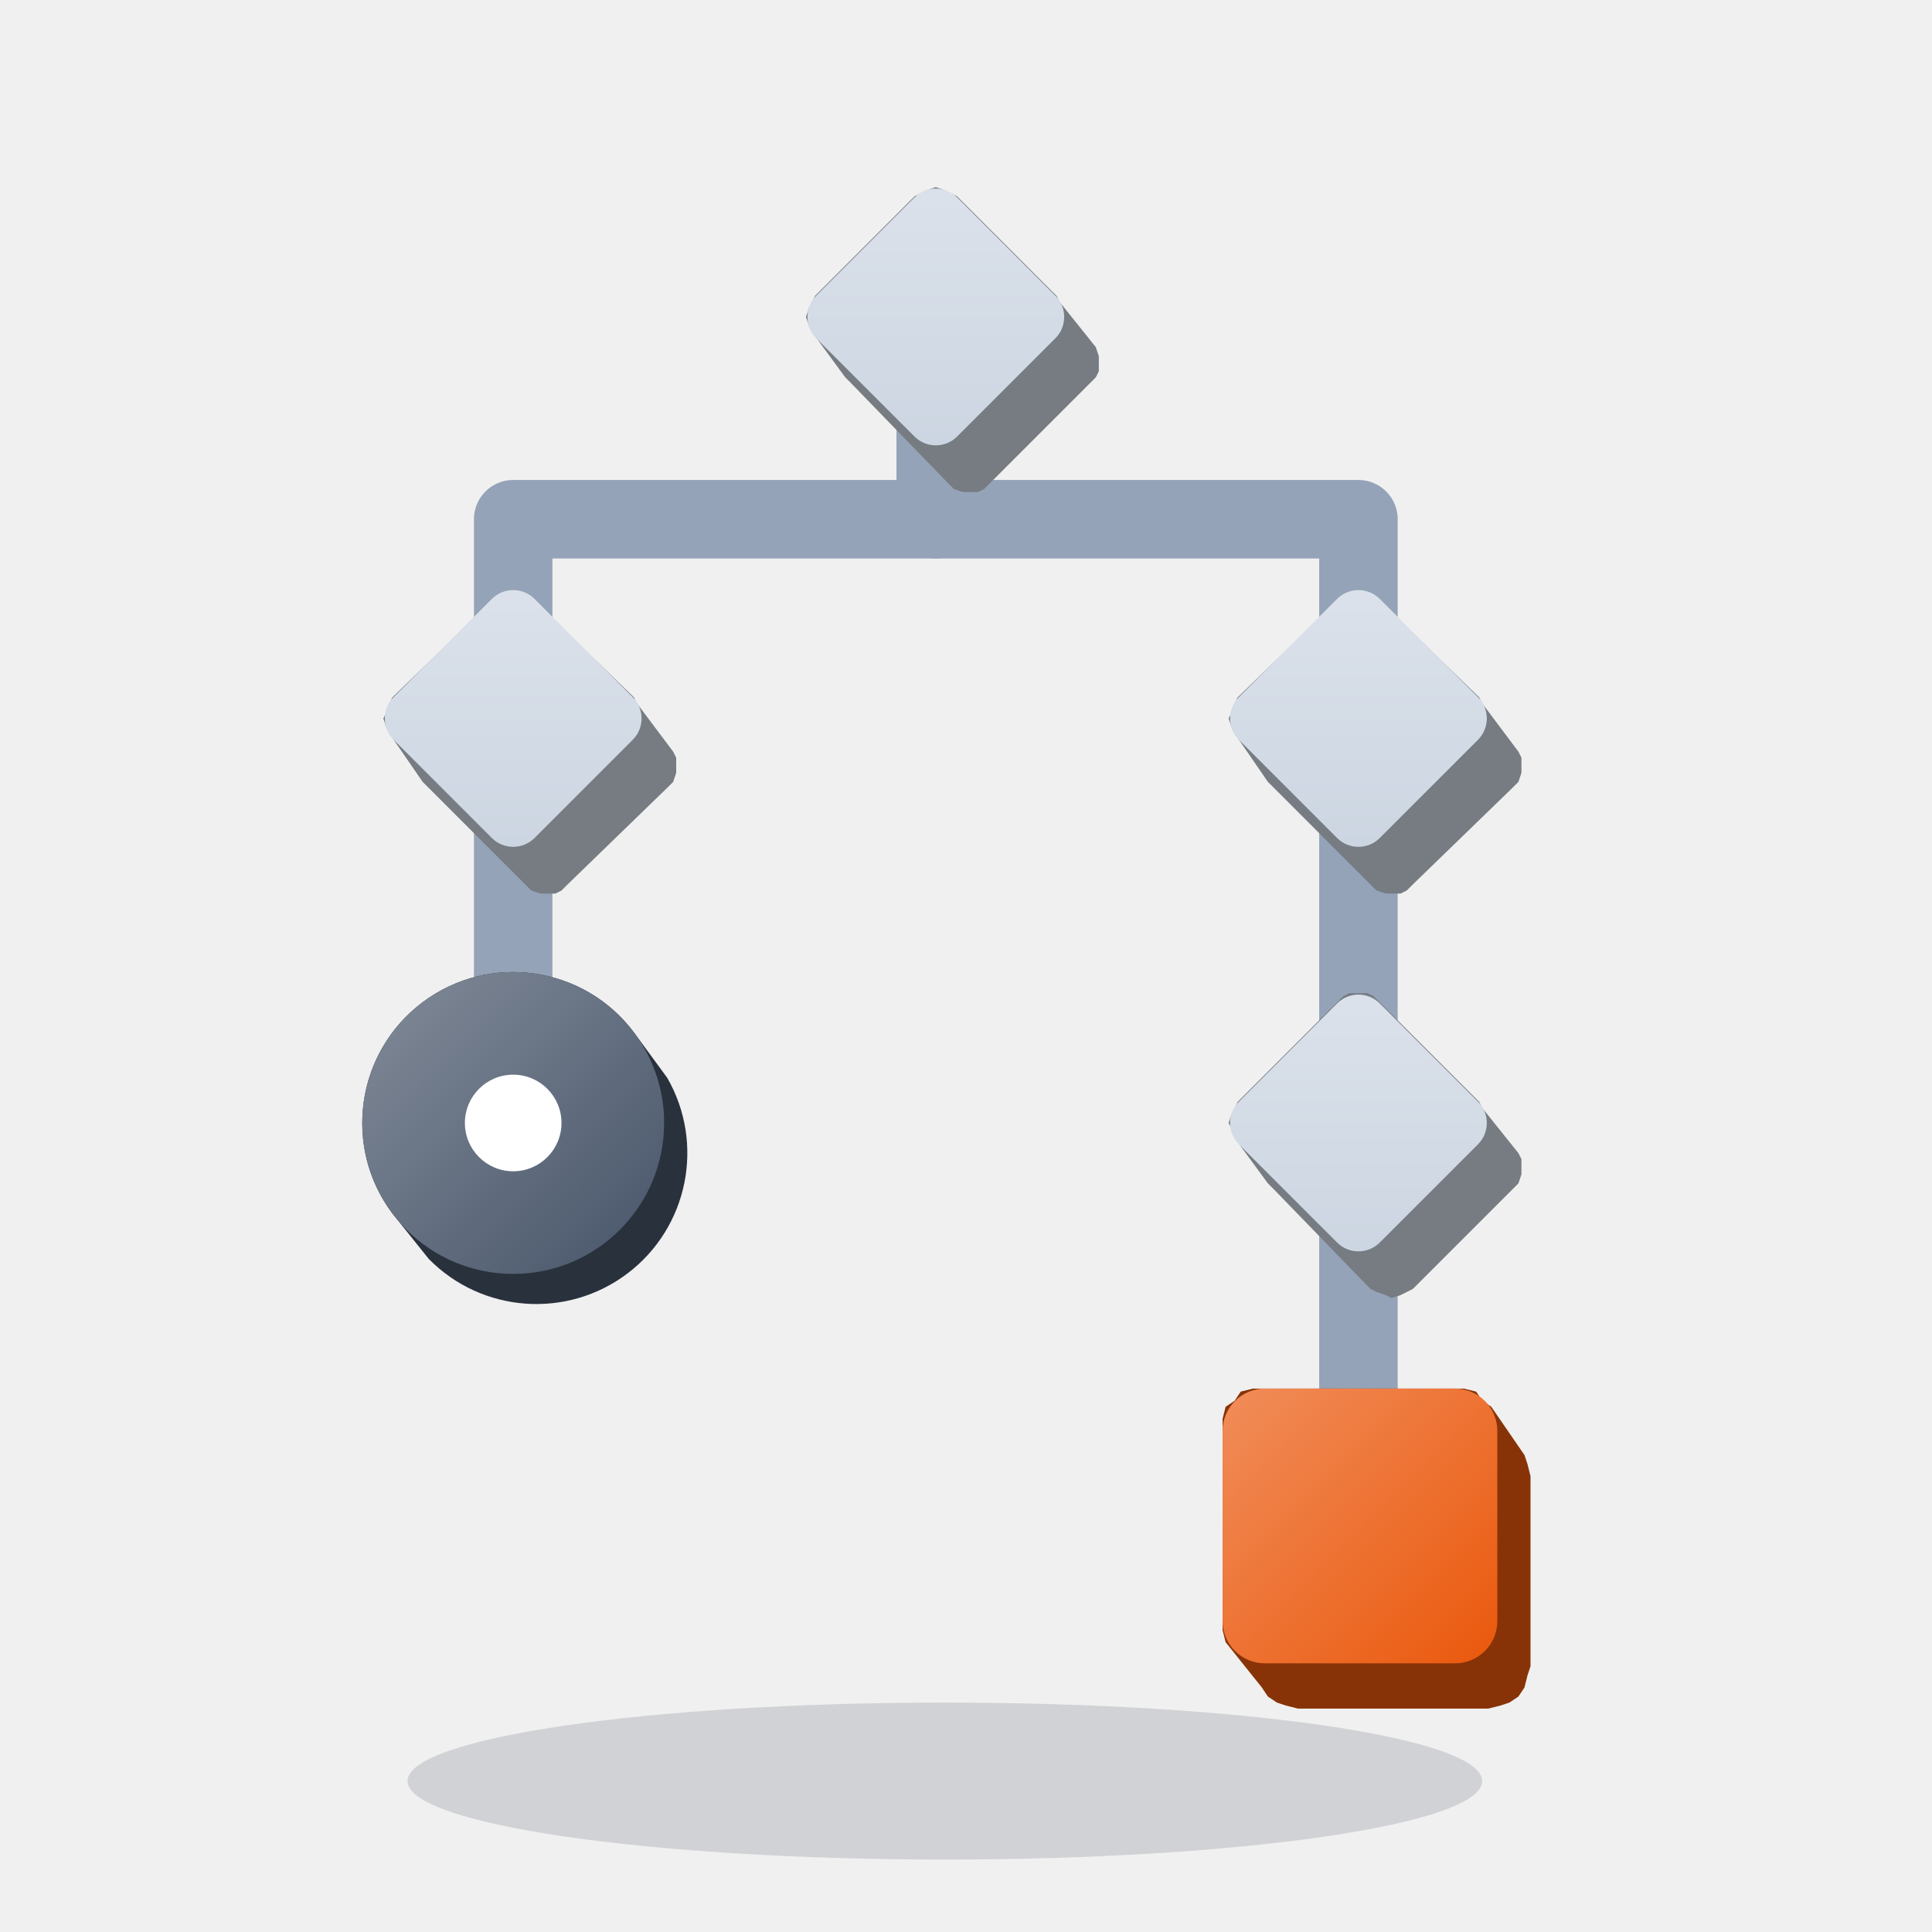
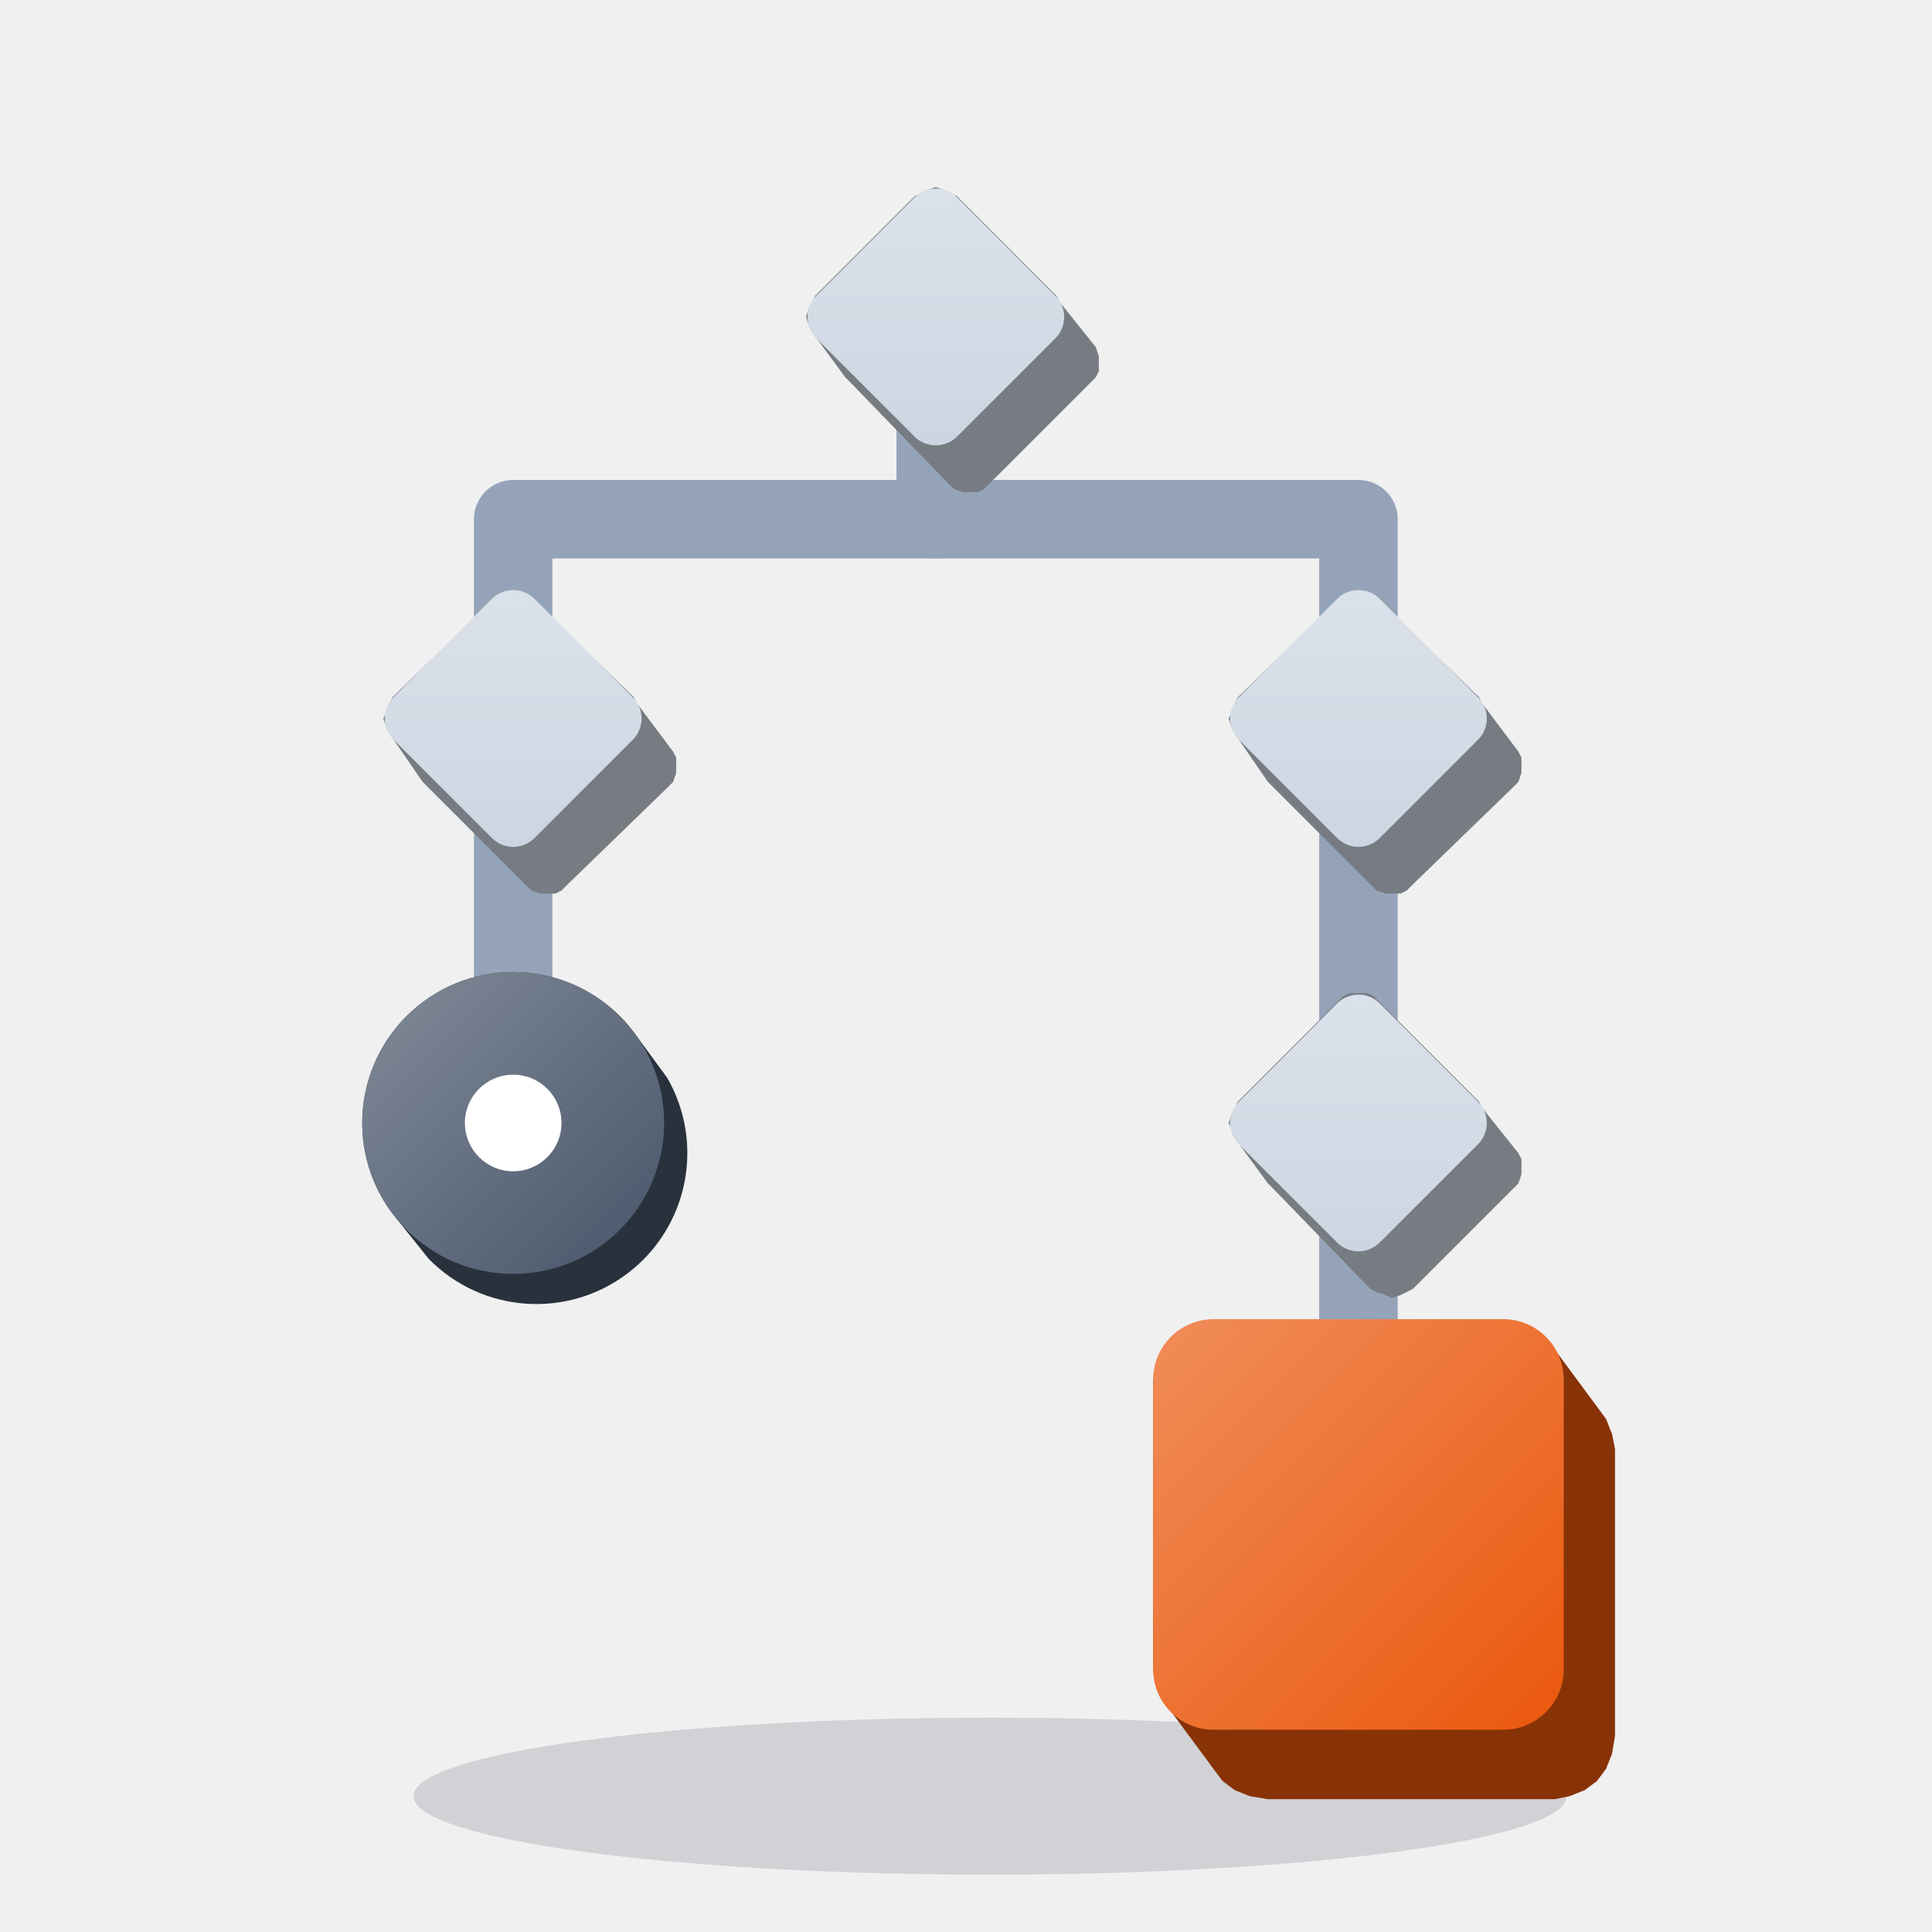
<svg xmlns="http://www.w3.org/2000/svg" viewBox="0 0 64 64" width="64" height="64">
  <defs>
    <linearGradient id="grad_person_cousin_once_removed_mist" x1="0" y1="0" x2="1" y2="1">
      <stop offset="0" stop-color="#DCE2EB" />
      <stop offset="1" stop-color="#CBD5E1" />
    </linearGradient>
    <linearGradient id="grad_person_cousin_once_removed_ink" x1="0" y1="0" x2="1" y2="1">
      <stop offset="0" stop-color="#828B99" />
      <stop offset="1" stop-color="#475569" />
    </linearGradient>
    <linearGradient id="grad_person_cousin_once_removed_orange" x1="0" y1="0" x2="1" y2="1">
      <stop offset="0" stop-color="#F18D5A" />
      <stop offset="1" stop-color="#EA580C" />
    </linearGradient>
  </defs>
  <g class="shadow">
-     <ellipse cx="31.3" cy="59" rx="17.8" ry="2.6" fill="#0F172A" opacity="0.14" />
+     <ellipse cx="32.8" cy="59.5" rx="19.1" ry="2.6" fill="#0F172A" opacity="0.14" />
  </g>
  <g class="links">
    <path d="M31 10.5L31 17.2L17 17.2L17 23.8" fill="none" stroke="#94A3B8" stroke-linecap="round" stroke-linejoin="round" stroke-width="2.6" />
    <path d="M17 23.8L17 37.2" fill="none" stroke="#94A3B8" stroke-linecap="round" stroke-linejoin="round" stroke-width="2.6" />
    <path d="M31 10.5L31 17.2L45 17.2L45 23.8" fill="none" stroke="#94A3B8" stroke-linecap="round" stroke-linejoin="round" stroke-width="2.6" />
    <path d="M45 23.8L45 37.2" fill="none" stroke="#94A3B8" stroke-linecap="round" stroke-linejoin="round" stroke-width="2.6" />
    <path d="M45 37.2L45 50.5" fill="none" stroke="#94A3B8" stroke-linecap="round" stroke-linejoin="round" stroke-width="2.6" />
  </g>
  <g class="solids">
    <g>
      <path d="M26.7 10.5L26.8 10.2L26.9 10L27 9.8L30.3 6.5L30.5 6.4L30.7 6.3L31 6.2L31.3 6.3L31.5 6.4L31.7 6.5L35 9.8L35.1 10L36.3 11.5L36.4 11.8L36.4 12L36.4 12.3L36.3 12.5L36.1 12.7L32.8 16L32.6 16.2L32.4 16.3L32.1 16.3L31.9 16.3L31.6 16.2L31.4 16L28.2 12.7L28 12.5L26.9 11L26.8 10.8Z" fill="#767C82" />
      <rect x="27.7" y="7.2" width="6.6" height="6.6" rx="1" transform="rotate(45 31 10.5)" fill="url(#grad_person_cousin_once_removed_mist)" />
    </g>
    <g>
      <path d="M12.7 23.8L12.8 23.6L12.9 23.3L13 23.1L16.3 19.9L16.5 19.7L16.7 19.6L17 19.6L17.3 19.6L17.5 19.7L17.7 19.9L21 23.1L21.1 23.3L22.3 24.9L22.4 25.1L22.4 25.4L22.4 25.6L22.3 25.9L22.1 26.1L18.8 29.3L18.6 29.5L18.4 29.6L18.1 29.6L17.9 29.6L17.6 29.5L17.4 29.3L14.2 26.1L14 25.9L12.9 24.3L12.8 24.1Z" fill="#767C82" />
      <rect x="13.7" y="20.5" width="6.6" height="6.6" rx="1" transform="rotate(45 17 23.8)" fill="url(#grad_person_cousin_once_removed_mist)" />
    </g>
    <g>
      <path d="M13 40.2L14.2 41.7A5 5 0 0 0 22.1 35.7L21 34.2A5 5 0 0 0 13 40.2Z" fill="#29313D" />
      <circle cx="17" cy="37.2" r="5" fill="url(#grad_person_cousin_once_removed_ink)" />
    </g>
    <g>
      <path d="M40.7 23.8L40.8 23.6L40.9 23.3L41 23.1L44.3 19.9L44.5 19.7L44.7 19.6L45 19.6L45.3 19.6L45.5 19.7L45.7 19.9L49 23.1L49.1 23.3L50.3 24.9L50.4 25.1L50.4 25.4L50.4 25.6L50.3 25.9L50.1 26.1L46.8 29.3L46.6 29.5L46.4 29.6L46.1 29.6L45.9 29.6L45.6 29.5L45.4 29.3L42.2 26.1L42 25.9L40.9 24.3L40.8 24.1Z" fill="#767C82" />
      <rect x="41.7" y="20.5" width="6.6" height="6.6" rx="1" transform="rotate(45 45 23.8)" fill="url(#grad_person_cousin_once_removed_mist)" />
    </g>
    <g>
      <path d="M40.7 37.2L40.8 36.9L40.9 36.7L41 36.5L44.3 33.2L44.5 33L44.7 32.9L45 32.9L45.3 32.9L45.5 33L45.7 33.2L49 36.5L49.1 36.7L50.3 38.2L50.4 38.4L50.4 38.7L50.4 38.9L50.3 39.2L50.1 39.4L46.8 42.7L46.6 42.8L46.4 42.9L46.1 43L45.9 42.9L45.6 42.8L45.4 42.7L42.2 39.4L42 39.2L40.9 37.7L40.8 37.4Z" fill="#767C82" />
      <rect x="41.7" y="33.9" width="6.6" height="6.6" rx="1" transform="rotate(45 45 37.2)" fill="url(#grad_person_cousin_once_removed_mist)" />
    </g>
    <g>
-       <path d="M40.5 47.3L40.5 47L40.6 46.6L40.9 46.4L41.1 46.1L41.5 46L41.8 46L48.2 46L48.5 46L48.9 46.1L49.1 46.4L49.4 46.6L50.5 48.2L50.6 48.5L50.7 48.9L50.7 55.2L50.6 55.5L50.5 55.9L50.3 56.2L50 56.4L49.7 56.5L49.3 56.6L43 56.6L42.6 56.5L42.3 56.4L42 56.2L41.8 55.9L40.6 54.4L40.5 54L40.5 53.7Z" fill="#883307" />
-       <rect x="40.5" y="46" width="9.1" height="9.1" rx="1.4" fill="url(#grad_person_cousin_once_removed_orange)" />
+       <path d="M38.2 45.7L38.3 45.2L38.5 44.7L38.8 44.3L39.2 44L39.7 43.8L40.2 43.7L49.8 43.7L50.3 43.8L50.8 44L51.2 44.3L51.5 44.7L53.2 47L53.4 47.5L53.5 48L53.5 57.5L53.4 58.1L53.2 58.6L52.9 59L52.5 59.3L52 59.5L51.5 59.6L42 59.6L41.4 59.5L40.9 59.3L40.5 59L40.2 58.6L38.5 56.3L38.3 55.8L38.2 55.3Z" fill="#883307" />
+       <rect x="38.2" y="43.7" width="13.6" height="13.6" rx="2" fill="url(#grad_person_cousin_once_removed_orange)" />
    </g>
  </g>
  <g class="marks">
    <path d="M15.4 37.2a1.6 1.6 0 1 0 3.2 0a1.6 1.6 0 1 0 -3.2 0Z" fill="#FFFFFF" />
  </g>
</svg>
